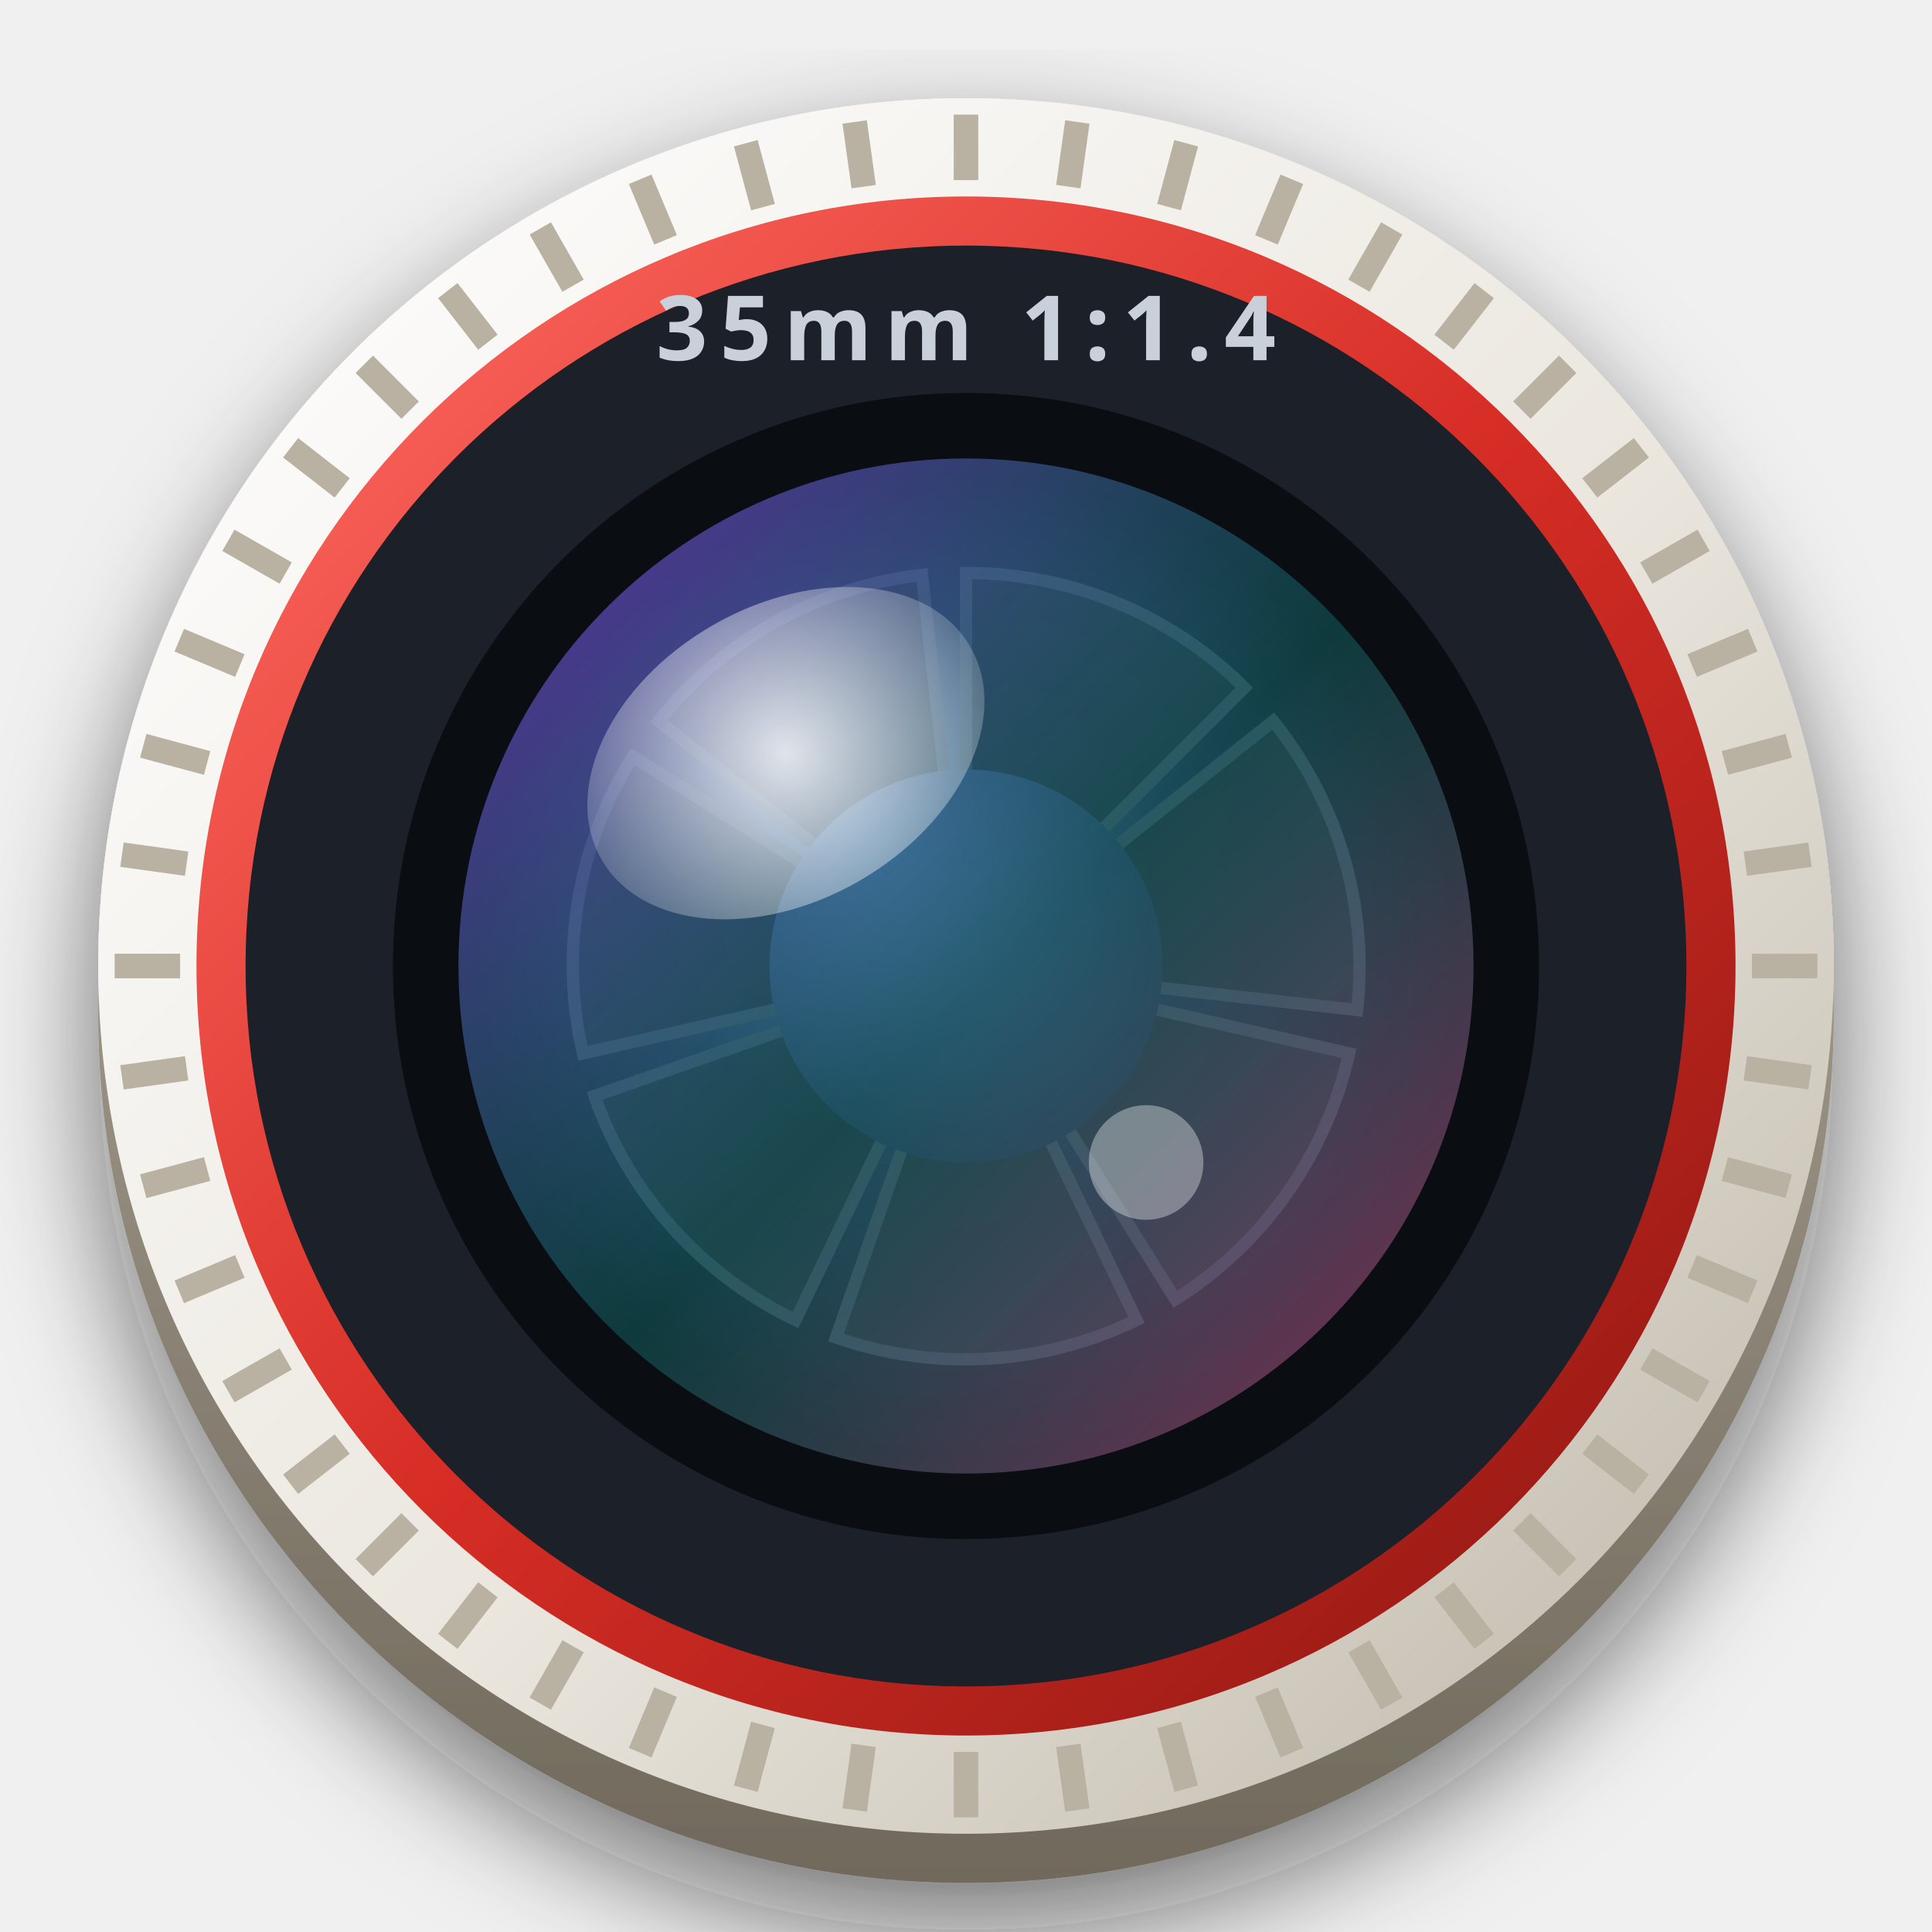
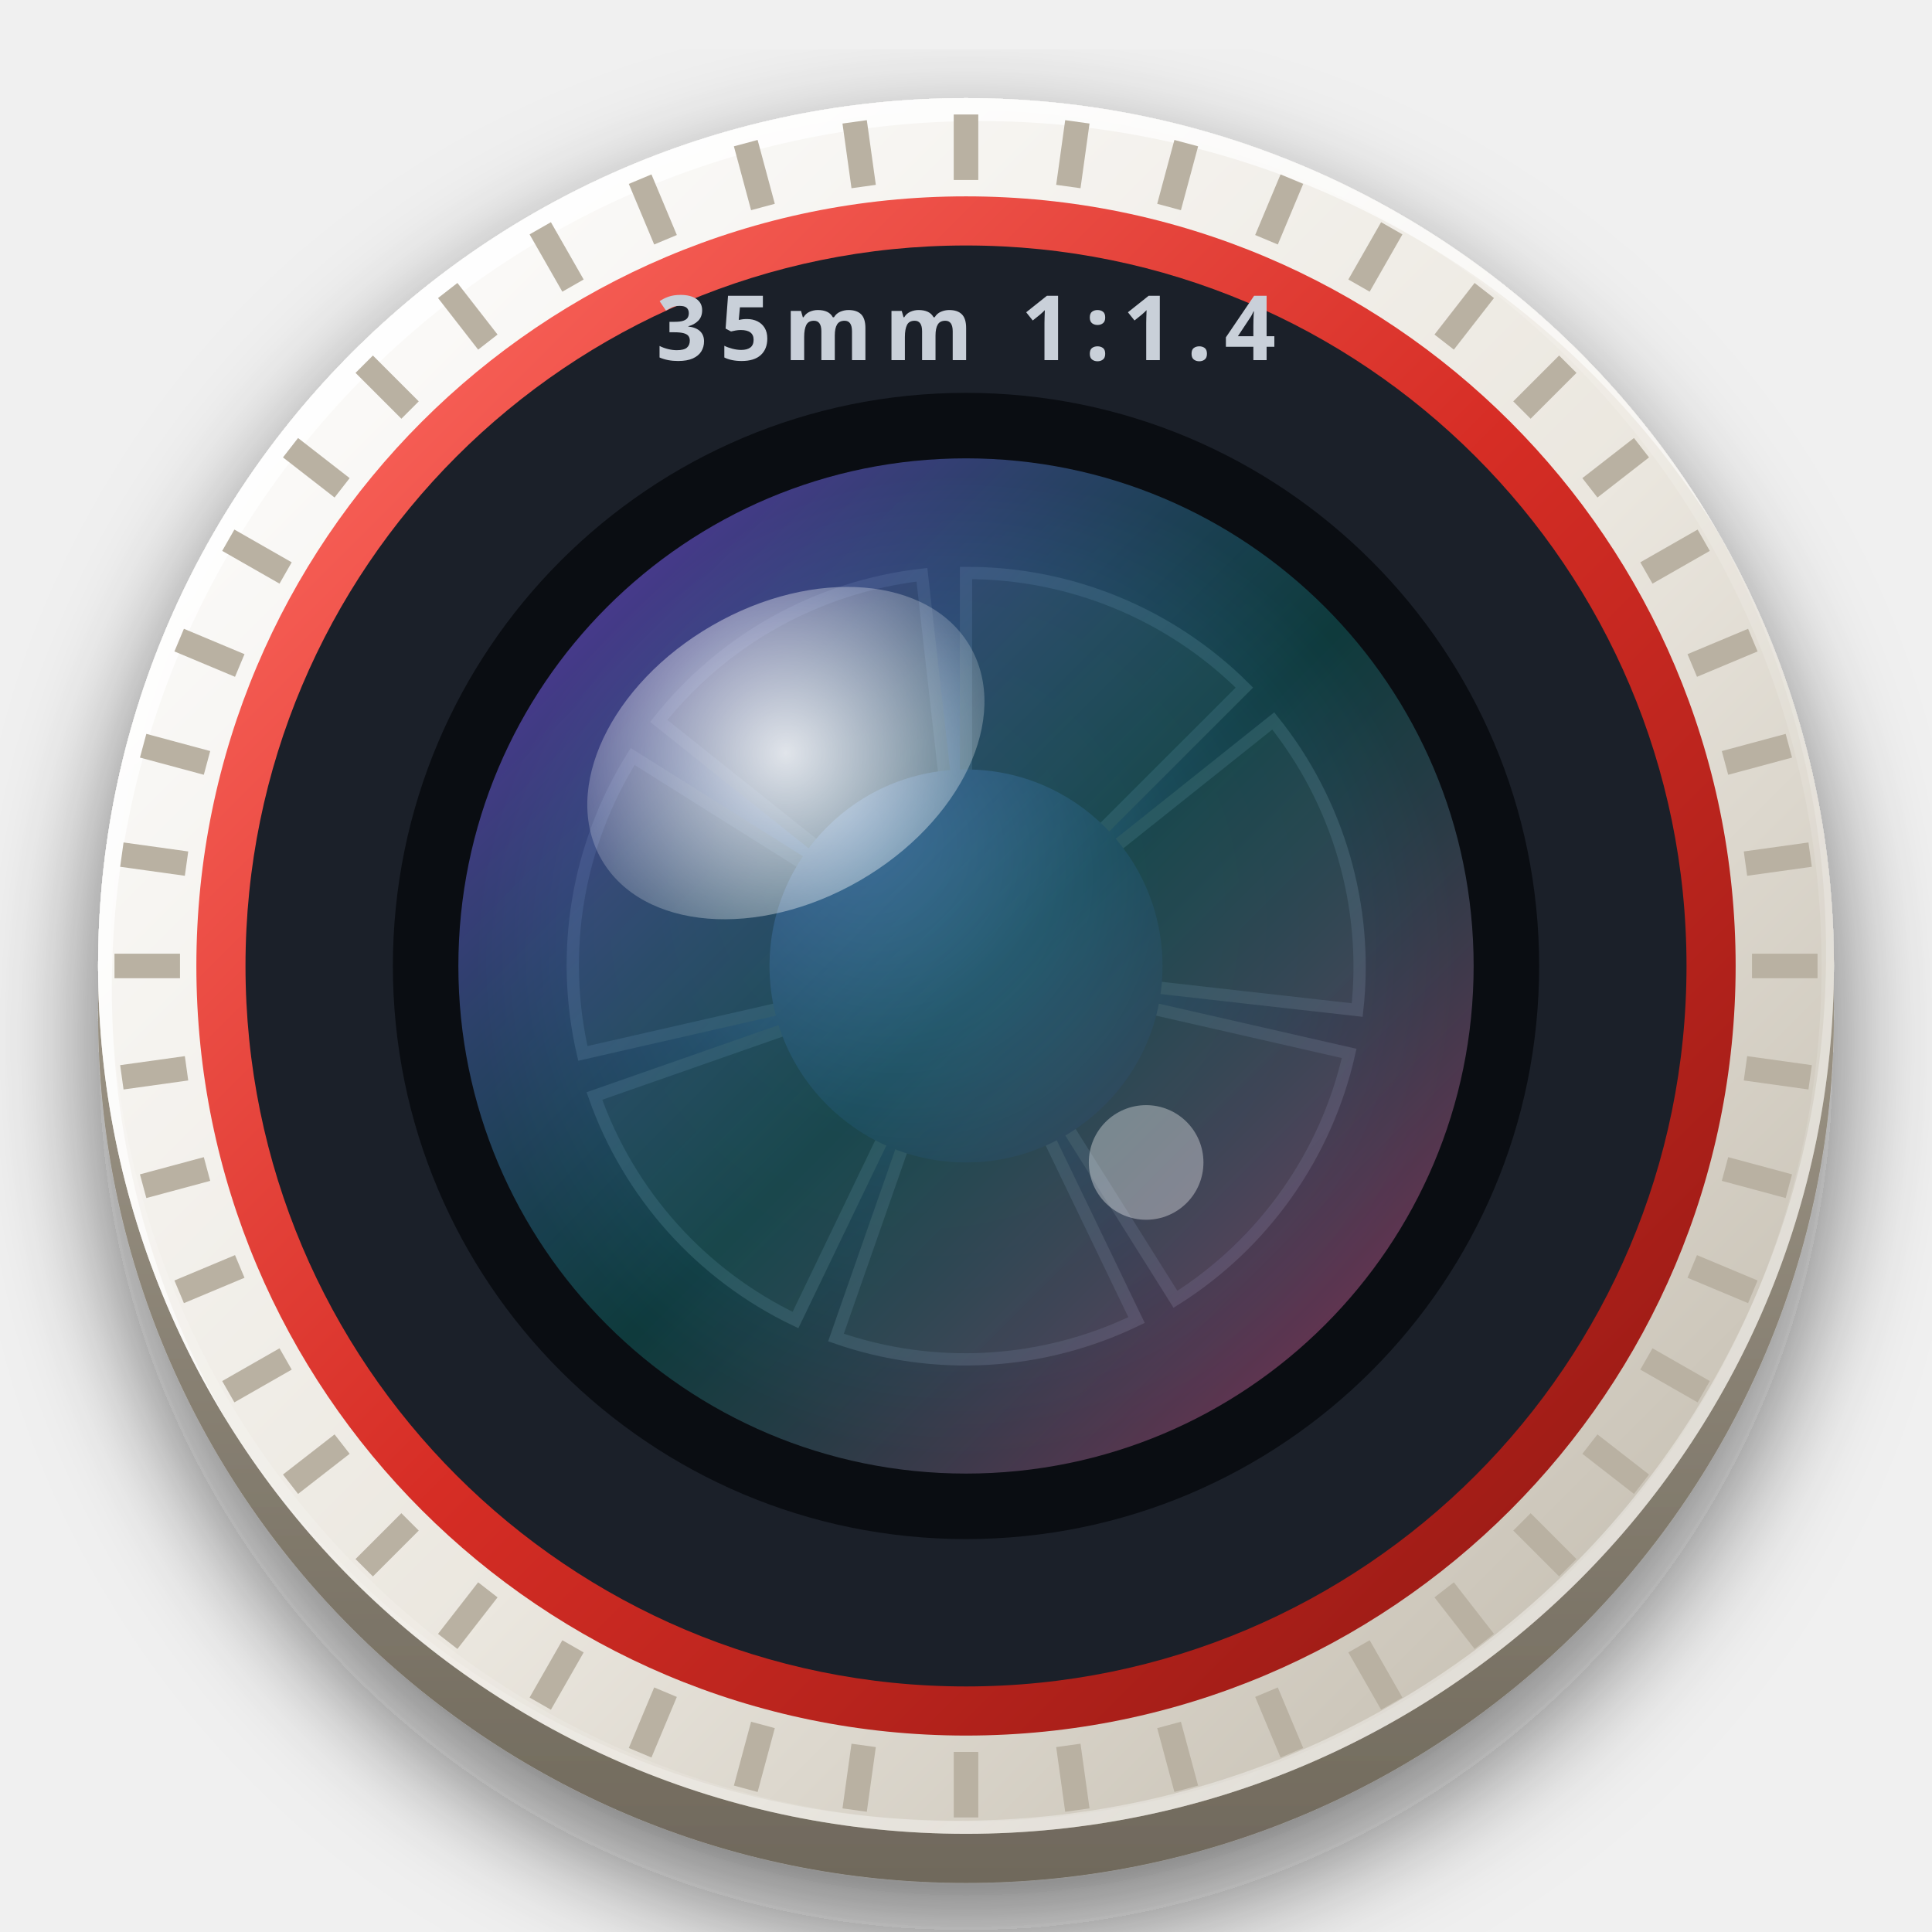
- <svg xmlns="http://www.w3.org/2000/svg" width="236" height="236" viewBox="0 0 236 236" fill="none">
+ <svg xmlns="http://www.w3.org/2000/svg" width="236" height="236" viewBox="0.017 0.017 235.965 235.975" preserveAspectRatio="none">
  <defs>
-     <linearGradient id="ln_body" x1="20" y1="20" x2="216" y2="216" gradientUnits="userSpaceOnUse">
-       <stop offset="0" stop-color="#ffffff" />
-       <stop offset="0.55" stop-color="#ebe7df" />
-       <stop offset="1" stop-color="#bfb8aa" />
-     </linearGradient>
-     <linearGradient id="ln_side" x1="0" y1="100" x2="0" y2="232" gradientUnits="userSpaceOnUse">
-       <stop offset="0" stop-color="#a39b8c" />
-       <stop offset="1" stop-color="#6f685b" />
-     </linearGradient>
-     <linearGradient id="ln_ring" x1="30" y1="30" x2="206" y2="206" gradientUnits="userSpaceOnUse">
-       <stop offset="0" stop-color="#ff6b62" />
-       <stop offset="0.5" stop-color="#d62d25" />
-       <stop offset="1" stop-color="#8f1712" />
-     </linearGradient>
-     <radialGradient id="ln_glass" cx="118" cy="118" r="60" fx="104" fy="100" gradientUnits="userSpaceOnUse">
-       <stop offset="0" stop-color="#3a4f7a" />
-       <stop offset="0.55" stop-color="#141e33" />
-       <stop offset="1" stop-color="#05080e" />
-     </radialGradient>
-     <radialGradient id="ln_glint" cx="96" cy="92" r="34" gradientUnits="userSpaceOnUse">
-       <stop offset="0" stop-color="white" stop-opacity="0.85" />
-       <stop offset="1" stop-color="white" stop-opacity="0" />
-     </radialGradient>
-     <linearGradient id="ln_coat" x1="70" y1="70" x2="170" y2="170" gradientUnits="userSpaceOnUse">
-       <stop offset="0" stop-color="#8a5cff" stop-opacity="0.55" />
-       <stop offset="0.5" stop-color="#2ad0c8" stop-opacity="0.25" />
-       <stop offset="1" stop-color="#ff5fa8" stop-opacity="0.45" />
-     </linearGradient>
-     <filter id="lnshadow" x="-20" y="-20" width="276" height="276" filterUnits="userSpaceOnUse" color-interpolation-filters="sRGB">
+     <filter id="shadow1" x="-20" y="-20" width="276" height="276" filterUnits="userSpaceOnUse" color-interpolation-filters="sRGB">
      <feDropShadow dx="0" dy="6" stdDeviation="7" flood-color="#080d1a" flood-opacity="0.55" />
    </filter>
  </defs>
-   <g filter="url(#lnshadow)">
-     <circle cx="118" cy="124" r="106" fill="url(#ln_side)" />
-     <circle cx="118" cy="118" r="106" fill="url(#ln_body)" />
-   </g>
-   <line x1="214.0" y1="118.0" x2="222.0" y2="118.0" stroke="#b9b1a2" stroke-width="3" />
-   <line x1="213.2" y1="130.5" x2="221.1" y2="131.6" stroke="#b9b1a2" stroke-width="3" />
-   <line x1="210.7" y1="142.8" x2="218.5" y2="144.9" stroke="#b9b1a2" stroke-width="3" />
-   <line x1="206.7" y1="154.7" x2="214.1" y2="157.8" stroke="#b9b1a2" stroke-width="3" />
-   <line x1="201.1" y1="166.0" x2="208.1" y2="170.0" stroke="#b9b1a2" stroke-width="3" />
-   <line x1="194.2" y1="176.4" x2="200.5" y2="181.3" stroke="#b9b1a2" stroke-width="3" />
-   <line x1="185.9" y1="185.9" x2="191.5" y2="191.5" stroke="#b9b1a2" stroke-width="3" />
-   <line x1="176.4" y1="194.2" x2="181.3" y2="200.5" stroke="#b9b1a2" stroke-width="3" />
-   <line x1="166.0" y1="201.1" x2="170.0" y2="208.1" stroke="#b9b1a2" stroke-width="3" />
-   <line x1="154.7" y1="206.7" x2="157.8" y2="214.1" stroke="#b9b1a2" stroke-width="3" />
-   <line x1="142.8" y1="210.7" x2="144.9" y2="218.5" stroke="#b9b1a2" stroke-width="3" />
-   <line x1="130.5" y1="213.2" x2="131.6" y2="221.1" stroke="#b9b1a2" stroke-width="3" />
-   <line x1="118.0" y1="214.0" x2="118.0" y2="222.0" stroke="#b9b1a2" stroke-width="3" />
-   <line x1="105.5" y1="213.2" x2="104.4" y2="221.1" stroke="#b9b1a2" stroke-width="3" />
-   <line x1="93.2" y1="210.7" x2="91.1" y2="218.5" stroke="#b9b1a2" stroke-width="3" />
-   <line x1="81.3" y1="206.7" x2="78.2" y2="214.1" stroke="#b9b1a2" stroke-width="3" />
-   <line x1="70.0" y1="201.1" x2="66.0" y2="208.1" stroke="#b9b1a2" stroke-width="3" />
-   <line x1="59.6" y1="194.2" x2="54.7" y2="200.5" stroke="#b9b1a2" stroke-width="3" />
-   <line x1="50.1" y1="185.9" x2="44.5" y2="191.5" stroke="#b9b1a2" stroke-width="3" />
-   <line x1="41.8" y1="176.4" x2="35.5" y2="181.3" stroke="#b9b1a2" stroke-width="3" />
-   <line x1="34.9" y1="166.0" x2="27.9" y2="170.0" stroke="#b9b1a2" stroke-width="3" />
-   <line x1="29.3" y1="154.7" x2="21.9" y2="157.8" stroke="#b9b1a2" stroke-width="3" />
-   <line x1="25.3" y1="142.8" x2="17.5" y2="144.9" stroke="#b9b1a2" stroke-width="3" />
-   <line x1="22.8" y1="130.5" x2="14.9" y2="131.6" stroke="#b9b1a2" stroke-width="3" />
-   <line x1="22.0" y1="118.0" x2="14.0" y2="118.0" stroke="#b9b1a2" stroke-width="3" />
-   <line x1="22.8" y1="105.5" x2="14.9" y2="104.4" stroke="#b9b1a2" stroke-width="3" />
-   <line x1="25.3" y1="93.2" x2="17.5" y2="91.1" stroke="#b9b1a2" stroke-width="3" />
-   <line x1="29.3" y1="81.3" x2="21.9" y2="78.2" stroke="#b9b1a2" stroke-width="3" />
-   <line x1="34.9" y1="70.0" x2="27.9" y2="66.0" stroke="#b9b1a2" stroke-width="3" />
-   <line x1="41.8" y1="59.6" x2="35.5" y2="54.7" stroke="#b9b1a2" stroke-width="3" />
-   <line x1="50.1" y1="50.1" x2="44.5" y2="44.5" stroke="#b9b1a2" stroke-width="3" />
-   <line x1="59.6" y1="41.8" x2="54.7" y2="35.5" stroke="#b9b1a2" stroke-width="3" />
-   <line x1="70.0" y1="34.9" x2="66.0" y2="27.9" stroke="#b9b1a2" stroke-width="3" />
-   <line x1="81.3" y1="29.3" x2="78.2" y2="21.9" stroke="#b9b1a2" stroke-width="3" />
-   <line x1="93.2" y1="25.3" x2="91.1" y2="17.5" stroke="#b9b1a2" stroke-width="3" />
-   <line x1="105.5" y1="22.8" x2="104.4" y2="14.9" stroke="#b9b1a2" stroke-width="3" />
-   <line x1="118.0" y1="22.0" x2="118.0" y2="14.0" stroke="#b9b1a2" stroke-width="3" />
-   <line x1="130.5" y1="22.8" x2="131.6" y2="14.9" stroke="#b9b1a2" stroke-width="3" />
-   <line x1="142.8" y1="25.3" x2="144.9" y2="17.5" stroke="#b9b1a2" stroke-width="3" />
-   <line x1="154.7" y1="29.3" x2="157.8" y2="21.9" stroke="#b9b1a2" stroke-width="3" />
-   <line x1="166.0" y1="34.9" x2="170.0" y2="27.9" stroke="#b9b1a2" stroke-width="3" />
-   <line x1="176.4" y1="41.8" x2="181.3" y2="35.5" stroke="#b9b1a2" stroke-width="3" />
-   <line x1="185.9" y1="50.1" x2="191.5" y2="44.5" stroke="#b9b1a2" stroke-width="3" />
-   <line x1="194.2" y1="59.6" x2="200.5" y2="54.7" stroke="#b9b1a2" stroke-width="3" />
-   <line x1="201.1" y1="70.0" x2="208.1" y2="66.0" stroke="#b9b1a2" stroke-width="3" />
-   <line x1="206.7" y1="81.3" x2="214.1" y2="78.2" stroke="#b9b1a2" stroke-width="3" />
-   <line x1="210.7" y1="93.2" x2="218.5" y2="91.1" stroke="#b9b1a2" stroke-width="3" />
-   <line x1="213.2" y1="105.5" x2="221.1" y2="104.4" stroke="#b9b1a2" stroke-width="3" />
-   <circle cx="118" cy="118" r="94" fill="url(#ln_ring)" />
-   <circle cx="118" cy="118" r="88" fill="#1b2029" />
-   <text x="118" y="44" text-anchor="middle" font-family="Sans" font-weight="600" font-size="11" fill="#c9d0d9" letter-spacing="1.5">35mm  1:1.4</text>
-   <circle cx="118" cy="118" r="70" fill="#0a0d12" />
-   <circle cx="118" cy="118" r="62" fill="url(#ln_glass)" />
-   <g opacity="0.9">
-     <path d="M118 118 L118 70 A48 48 0 0 1 152 84 Z" fill="#141a22" stroke="#2a3340" stroke-width="1.5" transform="rotate(0.0 118 118)" />
-     <path d="M118 118 L118 70 A48 48 0 0 1 152 84 Z" fill="#141a22" stroke="#2a3340" stroke-width="1.5" transform="rotate(51.42857 118 118)" />
-     <path d="M118 118 L118 70 A48 48 0 0 1 152 84 Z" fill="#141a22" stroke="#2a3340" stroke-width="1.5" transform="rotate(102.8571 118 118)" />
-     <path d="M118 118 L118 70 A48 48 0 0 1 152 84 Z" fill="#141a22" stroke="#2a3340" stroke-width="1.5" transform="rotate(154.2857 118 118)" />
-     <path d="M118 118 L118 70 A48 48 0 0 1 152 84 Z" fill="#141a22" stroke="#2a3340" stroke-width="1.5" transform="rotate(205.7143 118 118)" />
-     <path d="M118 118 L118 70 A48 48 0 0 1 152 84 Z" fill="#141a22" stroke="#2a3340" stroke-width="1.5" transform="rotate(257.1429 118 118)" />
-     <path d="M118 118 L118 70 A48 48 0 0 1 152 84 Z" fill="#141a22" stroke="#2a3340" stroke-width="1.5" transform="rotate(308.5714 118 118)" />
-   </g>
-   <circle cx="118" cy="118" r="24" fill="url(#ln_glass)" />
-   <circle cx="118" cy="118" r="62" fill="url(#ln_coat)" />
-   <ellipse cx="96" cy="92" rx="26" ry="18" fill="url(#ln_glint)" transform="rotate(-30 96 92)" />
-   <circle cx="140" cy="142" r="7" fill="white" opacity="0.35" />
+   <g filter="url(#shadow1)">
+     <g fill="none">
+       <defs>
+         <linearGradient id="l2-ln_side" x1="0" y1="100" x2="0" y2="232" gradientUnits="userSpaceOnUse">
+           <stop offset="0" stop-color="#a39b8c" />
+           <stop offset="1" stop-color="#6f685b" />
+         </linearGradient>
+       </defs>
+       <circle cx="118" cy="124" r="106" fill="url(#l2-ln_side)" />
+     </g>
+     <g fill="none">
+       <defs>
+         <linearGradient id="l3-ln_body" x1="20" y1="20" x2="216" y2="216" gradientUnits="userSpaceOnUse">
+           <stop offset="0" stop-color="#ffffff" />
+           <stop offset="0.55" stop-color="#ebe7df" />
+           <stop offset="1" stop-color="#bfb8aa" />
+         </linearGradient>
+       </defs>
+       <circle cx="118" cy="118" r="106" fill="url(#l3-ln_body)" />
+     </g>
+     <defs>
+       <clipPath id="rim4">
+         <path d="M12 118A106 106 0 1 0 224 118A106 106 0 1 0 12 118Z" clip-rule="nonzero" />
+       </clipPath>
+       <linearGradient id="rim4g0" x1="12" y1="12" x2="171" y2="224" gradientUnits="userSpaceOnUse">
+         <stop offset="0" stop-color="#ffffff" stop-opacity="0.200" />
+         <stop offset="1" stop-color="#ffffff" stop-opacity="0.100" />
+       </linearGradient>
+       <linearGradient id="rim4g1" x1="12" y1="12" x2="171" y2="224" gradientUnits="userSpaceOnUse">
+         <stop offset="0" stop-color="#ffffff" stop-opacity="0.950" />
+         <stop offset="0.45" stop-color="#ffffff" stop-opacity="0.600" />
+         <stop offset="1" stop-color="#ffffff" stop-opacity="0.250" />
+       </linearGradient>
+       <linearGradient id="rim4g2" x1="12" y1="12" x2="171" y2="224" gradientUnits="userSpaceOnUse">
+         <stop offset="0" stop-color="#ffffff" stop-opacity="0.050" />
+         <stop offset="0.7" stop-color="#ffffff" stop-opacity="0.150" />
+         <stop offset="1" stop-color="#ffffff" stop-opacity="0.420" />
+       </linearGradient>
+     </defs>
+     <g clip-path="url(#rim4)">
+       <path d="M12 118A106 106 0 1 0 224 118A106 106 0 1 0 12 118Z" fill="none" stroke="url(#rim4g0)" stroke-width="3" />
+       <path d="M12 118A106 106 0 1 0 224 118A106 106 0 1 0 12 118ZM13.68 120.8 A106 106 0 1 0 225.68 120.8 A106 106 0 1 0 13.68 120.8 Z" fill="url(#rim4g1)" fill-rule="evenodd" />
+       <path d="M12 118A106 106 0 1 0 224 118A106 106 0 1 0 12 118ZM11.04 116.4 A106 106 0 1 0 223.04 116.4 A106 106 0 1 0 11.04 116.4 Z" fill="url(#rim4g2)" fill-rule="evenodd" />
+     </g>
+   </g>
+   <g fill="none">
+     <line x1="214.0" y1="118.0" x2="222.0" y2="118.0" stroke="#b9b1a2" stroke-width="3" />
+   </g>
+   <g fill="none">
+     <line x1="213.2" y1="130.5" x2="221.1" y2="131.6" stroke="#b9b1a2" stroke-width="3" />
+   </g>
+   <g fill="none">
+     <line x1="210.7" y1="142.8" x2="218.5" y2="144.9" stroke="#b9b1a2" stroke-width="3" />
+   </g>
+   <g fill="none">
+     <line x1="206.7" y1="154.7" x2="214.1" y2="157.8" stroke="#b9b1a2" stroke-width="3" />
+   </g>
+   <g fill="none">
+     <line x1="201.1" y1="166.0" x2="208.1" y2="170.0" stroke="#b9b1a2" stroke-width="3" />
+   </g>
+   <g fill="none">
+     <line x1="194.2" y1="176.4" x2="200.5" y2="181.3" stroke="#b9b1a2" stroke-width="3" />
+   </g>
+   <g fill="none">
+     <line x1="185.9" y1="185.9" x2="191.5" y2="191.5" stroke="#b9b1a2" stroke-width="3" />
+   </g>
+   <g fill="none">
+     <line x1="176.4" y1="194.2" x2="181.3" y2="200.5" stroke="#b9b1a2" stroke-width="3" />
+   </g>
+   <g fill="none">
+     <line x1="166.0" y1="201.1" x2="170.0" y2="208.1" stroke="#b9b1a2" stroke-width="3" />
+   </g>
+   <g fill="none">
+     <line x1="154.7" y1="206.7" x2="157.8" y2="214.1" stroke="#b9b1a2" stroke-width="3" />
+   </g>
+   <g fill="none">
+     <line x1="142.8" y1="210.7" x2="144.9" y2="218.5" stroke="#b9b1a2" stroke-width="3" />
+   </g>
+   <g fill="none">
+     <line x1="130.5" y1="213.2" x2="131.6" y2="221.1" stroke="#b9b1a2" stroke-width="3" />
+   </g>
+   <g fill="none">
+     <line x1="118.0" y1="214.0" x2="118.0" y2="222.0" stroke="#b9b1a2" stroke-width="3" />
+   </g>
+   <g fill="none">
+     <line x1="105.5" y1="213.2" x2="104.4" y2="221.1" stroke="#b9b1a2" stroke-width="3" />
+   </g>
+   <g fill="none">
+     <line x1="93.2" y1="210.7" x2="91.1" y2="218.5" stroke="#b9b1a2" stroke-width="3" />
+   </g>
+   <g fill="none">
+     <line x1="81.3" y1="206.7" x2="78.2" y2="214.1" stroke="#b9b1a2" stroke-width="3" />
+   </g>
+   <g fill="none">
+     <line x1="70.0" y1="201.1" x2="66.0" y2="208.1" stroke="#b9b1a2" stroke-width="3" />
+   </g>
+   <g fill="none">
+     <line x1="59.6" y1="194.2" x2="54.7" y2="200.5" stroke="#b9b1a2" stroke-width="3" />
+   </g>
+   <g fill="none">
+     <line x1="50.1" y1="185.9" x2="44.5" y2="191.5" stroke="#b9b1a2" stroke-width="3" />
+   </g>
+   <g fill="none">
+     <line x1="41.8" y1="176.4" x2="35.5" y2="181.3" stroke="#b9b1a2" stroke-width="3" />
+   </g>
+   <g fill="none">
+     <line x1="34.9" y1="166.0" x2="27.9" y2="170.0" stroke="#b9b1a2" stroke-width="3" />
+   </g>
+   <g fill="none">
+     <line x1="29.3" y1="154.7" x2="21.9" y2="157.8" stroke="#b9b1a2" stroke-width="3" />
+   </g>
+   <g fill="none">
+     <line x1="25.3" y1="142.8" x2="17.5" y2="144.9" stroke="#b9b1a2" stroke-width="3" />
+   </g>
+   <g fill="none">
+     <line x1="22.8" y1="130.5" x2="14.9" y2="131.6" stroke="#b9b1a2" stroke-width="3" />
+   </g>
+   <g fill="none">
+     <line x1="22.0" y1="118.0" x2="14.0" y2="118.0" stroke="#b9b1a2" stroke-width="3" />
+   </g>
+   <g fill="none">
+     <line x1="22.8" y1="105.5" x2="14.9" y2="104.4" stroke="#b9b1a2" stroke-width="3" />
+   </g>
+   <g fill="none">
+     <line x1="25.3" y1="93.2" x2="17.5" y2="91.1" stroke="#b9b1a2" stroke-width="3" />
+   </g>
+   <g fill="none">
+     <line x1="29.3" y1="81.3" x2="21.9" y2="78.2" stroke="#b9b1a2" stroke-width="3" />
+   </g>
+   <g fill="none">
+     <line x1="34.9" y1="70.0" x2="27.9" y2="66.0" stroke="#b9b1a2" stroke-width="3" />
+   </g>
+   <g fill="none">
+     <line x1="41.8" y1="59.6" x2="35.5" y2="54.7" stroke="#b9b1a2" stroke-width="3" />
+   </g>
+   <g fill="none">
+     <line x1="50.1" y1="50.1" x2="44.5" y2="44.5" stroke="#b9b1a2" stroke-width="3" />
+   </g>
+   <g fill="none">
+     <line x1="59.6" y1="41.8" x2="54.7" y2="35.5" stroke="#b9b1a2" stroke-width="3" />
+   </g>
+   <g fill="none">
+     <line x1="70.0" y1="34.9" x2="66.0" y2="27.9" stroke="#b9b1a2" stroke-width="3" />
+   </g>
+   <g fill="none">
+     <line x1="81.3" y1="29.3" x2="78.2" y2="21.9" stroke="#b9b1a2" stroke-width="3" />
+   </g>
+   <g fill="none">
+     <line x1="93.2" y1="25.3" x2="91.1" y2="17.5" stroke="#b9b1a2" stroke-width="3" />
+   </g>
+   <g fill="none">
+     <line x1="105.5" y1="22.8" x2="104.4" y2="14.9" stroke="#b9b1a2" stroke-width="3" />
+   </g>
+   <g fill="none">
+     <line x1="118.0" y1="22.0" x2="118.0" y2="14.0" stroke="#b9b1a2" stroke-width="3" />
+   </g>
+   <g fill="none">
+     <line x1="130.5" y1="22.8" x2="131.6" y2="14.9" stroke="#b9b1a2" stroke-width="3" />
+   </g>
+   <g fill="none">
+     <line x1="142.8" y1="25.3" x2="144.9" y2="17.5" stroke="#b9b1a2" stroke-width="3" />
+   </g>
+   <g fill="none">
+     <line x1="154.7" y1="29.3" x2="157.8" y2="21.9" stroke="#b9b1a2" stroke-width="3" />
+   </g>
+   <g fill="none">
+     <line x1="166.0" y1="34.9" x2="170.0" y2="27.9" stroke="#b9b1a2" stroke-width="3" />
+   </g>
+   <g fill="none">
+     <line x1="176.4" y1="41.8" x2="181.3" y2="35.5" stroke="#b9b1a2" stroke-width="3" />
+   </g>
+   <g fill="none">
+     <line x1="185.9" y1="50.1" x2="191.5" y2="44.5" stroke="#b9b1a2" stroke-width="3" />
+   </g>
+   <g fill="none">
+     <line x1="194.2" y1="59.6" x2="200.5" y2="54.7" stroke="#b9b1a2" stroke-width="3" />
+   </g>
+   <g fill="none">
+     <line x1="201.1" y1="70.0" x2="208.1" y2="66.0" stroke="#b9b1a2" stroke-width="3" />
+   </g>
+   <g fill="none">
+     <line x1="206.7" y1="81.3" x2="214.1" y2="78.2" stroke="#b9b1a2" stroke-width="3" />
+   </g>
+   <g fill="none">
+     <line x1="210.7" y1="93.2" x2="218.5" y2="91.1" stroke="#b9b1a2" stroke-width="3" />
+   </g>
+   <g fill="none">
+     <line x1="213.2" y1="105.5" x2="221.1" y2="104.4" stroke="#b9b1a2" stroke-width="3" />
+   </g>
+   <g fill="none">
+     <defs>
+       <linearGradient id="l53-ln_ring" x1="30" y1="30" x2="206" y2="206" gradientUnits="userSpaceOnUse">
+         <stop offset="0" stop-color="#ff6b62" />
+         <stop offset="0.5" stop-color="#d62d25" />
+         <stop offset="1" stop-color="#8f1712" />
+       </linearGradient>
+     </defs>
+     <circle cx="118" cy="118" r="94" fill="url(#l53-ln_ring)" />
+   </g>
+   <g fill="none">
+     <circle cx="118" cy="118" r="88" fill="#1b2029" />
+   </g>
+   <g fill="none">
+     <path d="M85.774 37.906C85.774 38.449 85.611 38.881 85.285 39.204C84.959 39.527 84.557 39.747 84.08 39.864L84.08 39.897C84.711 39.97 85.189 40.161 85.516 40.469C85.842 40.777 86.005 41.191 86.005 41.712C86.005 42.167 85.893 42.576 85.67 42.938C85.446 43.301 85.101 43.587 84.636 43.797C84.17 44.006 83.571 44.11 82.837 44.11C81.987 44.11 81.231 43.967 80.571 43.681L80.571 42.273C80.909 42.442 81.263 42.57 81.633 42.658C82.003 42.746 82.346 42.79 82.661 42.79C83.255 42.79 83.671 42.687 83.91 42.482C84.148 42.277 84.267 41.987 84.267 41.613C84.267 41.393 84.212 41.208 84.102 41.058C83.992 40.907 83.8 40.794 83.525 40.717C83.25 40.64 82.867 40.601 82.375 40.601L81.781 40.601L81.781 39.325L82.386 39.325C82.87 39.325 83.239 39.279 83.492 39.188C83.745 39.096 83.917 38.971 84.009 38.813C84.1 38.656 84.146 38.474 84.146 38.269C84.146 37.99 84.06 37.772 83.888 37.614C83.716 37.457 83.428 37.378 83.024 37.378C82.65 37.378 82.326 37.442 82.051 37.571C81.776 37.699 81.543 37.825 81.352 37.95L80.582 36.806C80.89 36.586 81.251 36.403 81.666 36.256C82.08 36.109 82.573 36.036 83.145 36.036C83.952 36.036 84.592 36.199 85.065 36.525C85.538 36.852 85.774 37.312 85.774 37.906ZM91.245 38.984C91.722 38.984 92.147 39.076 92.521 39.259C92.895 39.442 93.19 39.71 93.407 40.062C93.623 40.414 93.731 40.85 93.731 41.371C93.731 42.222 93.467 42.891 92.939 43.379C92.411 43.866 91.63 44.11 90.596 44.11C90.186 44.11 89.799 44.073 89.436 44C89.073 43.927 88.756 43.82 88.484 43.681L88.484 42.251C88.756 42.39 89.082 42.51 89.463 42.609C89.845 42.708 90.204 42.757 90.541 42.757C91.033 42.757 91.408 42.656 91.669 42.455C91.929 42.253 92.059 41.939 92.059 41.514C92.059 40.722 91.535 40.326 90.486 40.326C90.281 40.326 90.068 40.346 89.848 40.386C89.628 40.427 89.445 40.465 89.298 40.502L88.638 40.15L88.935 36.146L93.192 36.146L93.192 37.554L90.387 37.554L90.244 39.094C90.369 39.072 90.503 39.048 90.646 39.023C90.789 38.997 90.989 38.984 91.245 38.984ZM103.646 37.884C104.328 37.884 104.843 38.058 105.192 38.407C105.54 38.755 105.714 39.314 105.714 40.084L105.714 44L104.075 44L104.075 40.491C104.075 39.626 103.775 39.193 103.173 39.193C102.741 39.193 102.433 39.347 102.249 39.655C102.066 39.963 101.974 40.407 101.974 40.986L101.974 44L100.335 44L100.335 40.491C100.335 39.626 100.034 39.193 99.433 39.193C98.979 39.193 98.665 39.364 98.493 39.705C98.32 40.046 98.234 40.535 98.234 41.173L98.234 44L96.595 44L96.595 37.994L97.849 37.994L98.069 38.764L98.157 38.764C98.341 38.456 98.592 38.232 98.911 38.093C99.23 37.954 99.562 37.884 99.906 37.884C100.346 37.884 100.72 37.956 101.028 38.099C101.336 38.242 101.571 38.463 101.732 38.764L101.875 38.764C102.059 38.456 102.314 38.232 102.64 38.093C102.966 37.954 103.302 37.884 103.646 37.884ZM115.948 37.884C116.63 37.884 117.145 38.058 117.493 38.407C117.842 38.755 118.016 39.314 118.016 40.084L118.016 44L116.377 44L116.377 40.491C116.377 39.626 116.076 39.193 115.475 39.193C115.043 39.193 114.734 39.347 114.551 39.655C114.368 39.963 114.276 40.407 114.276 40.986L114.276 44L112.637 44L112.637 40.491C112.637 39.626 112.336 39.193 111.735 39.193C111.28 39.193 110.967 39.364 110.794 39.705C110.622 40.046 110.536 40.535 110.536 41.173L110.536 44L108.897 44L108.897 37.994L110.151 37.994L110.371 38.764L110.459 38.764C110.642 38.456 110.894 38.232 111.213 38.093C111.532 37.954 111.863 37.884 112.208 37.884C112.648 37.884 113.022 37.956 113.33 38.099C113.638 38.242 113.873 38.463 114.034 38.764L114.177 38.764C114.36 38.456 114.615 38.232 114.942 38.093C115.268 37.954 115.603 37.884 115.948 37.884ZM129.244 44L127.583 44L127.583 39.457C127.583 39.266 127.589 39.017 127.6 38.709C127.611 38.401 127.62 38.13 127.627 37.895C127.591 37.939 127.512 38.018 127.391 38.132C127.27 38.245 127.158 38.346 127.055 38.434L126.153 39.16L125.35 38.159L127.88 36.146L129.244 36.146ZM133.12 38.797C133.12 38.46 133.212 38.223 133.395 38.088C133.578 37.952 133.802 37.884 134.066 37.884C134.323 37.884 134.543 37.952 134.726 38.088C134.91 38.223 135.001 38.46 135.001 38.797C135.001 39.12 134.91 39.352 134.726 39.496C134.543 39.639 134.323 39.71 134.066 39.71C133.802 39.71 133.578 39.639 133.395 39.496C133.212 39.352 133.12 39.12 133.12 38.797ZM133.12 43.23C133.12 42.893 133.212 42.656 133.395 42.52C133.578 42.385 133.802 42.317 134.066 42.317C134.323 42.317 134.543 42.385 134.726 42.52C134.91 42.656 135.001 42.893 135.001 43.23C135.001 43.553 134.91 43.786 134.726 43.929C134.543 44.072 134.323 44.143 134.066 44.143C133.802 44.143 133.578 44.072 133.395 43.929C133.212 43.786 133.12 43.553 133.12 43.23ZM141.671 44L140.01 44L140.01 39.457C140.01 39.266 140.015 39.017 140.026 38.709C140.037 38.401 140.047 38.13 140.054 37.895C140.017 37.939 139.939 38.018 139.817 38.132C139.696 38.245 139.585 38.346 139.482 38.434L138.58 39.16L137.777 38.159L140.307 36.146L141.671 36.146ZM145.547 43.23C145.547 42.893 145.638 42.656 145.822 42.52C146.005 42.385 146.229 42.317 146.493 42.317C146.75 42.317 146.97 42.385 147.153 42.52C147.336 42.656 147.428 42.893 147.428 43.23C147.428 43.553 147.336 43.786 147.153 43.929C146.97 44.072 146.75 44.143 146.493 44.143C146.229 44.143 146.005 44.072 145.822 43.929C145.638 43.786 145.547 43.553 145.547 43.23ZM155.66 42.372L154.714 42.372L154.714 44L153.097 44L153.097 42.372L149.742 42.372L149.742 41.217L153.185 36.146L154.714 36.146L154.714 41.085L155.66 41.085ZM153.097 39.754C153.097 39.585 153.1 39.38 153.108 39.138C153.115 38.896 153.124 38.67 153.135 38.461C153.146 38.252 153.155 38.115 153.163 38.049L153.119 38.049C153.053 38.196 152.983 38.339 152.91 38.478C152.836 38.617 152.748 38.76 152.646 38.907L151.205 41.085L153.097 41.085Z" fill="#c9d0d9" />
+   </g>
+   <g fill="none">
+     <circle cx="118" cy="118" r="70" fill="#0a0d12" />
+   </g>
+   <g fill="none">
+     <defs>
+       <radialGradient id="l57-ln_glass" cx="118" cy="118" r="60" fx="104" fy="100" gradientUnits="userSpaceOnUse">
+         <stop offset="0" stop-color="#3a4f7a" />
+         <stop offset="0.55" stop-color="#141e33" />
+         <stop offset="1" stop-color="#05080e" />
+       </radialGradient>
+     </defs>
+     <circle cx="118" cy="118" r="62" fill="url(#l57-ln_glass)" />
+   </g>
+   <g fill="none">
+     <g opacity="0.9">
+       <path d="M118 118 L118 70 A48 48 0 0 1 152 84 Z" fill="#141a22" stroke="#2a3340" stroke-width="1.5" transform="rotate(0.0 118 118)" />
+       <path d="M118 118 L118 70 A48 48 0 0 1 152 84 Z" fill="#141a22" stroke="#2a3340" stroke-width="1.5" transform="rotate(51.42857 118 118)" />
+       <path d="M118 118 L118 70 A48 48 0 0 1 152 84 Z" fill="#141a22" stroke="#2a3340" stroke-width="1.5" transform="rotate(102.8571 118 118)" />
+       <path d="M118 118 L118 70 A48 48 0 0 1 152 84 Z" fill="#141a22" stroke="#2a3340" stroke-width="1.5" transform="rotate(154.2857 118 118)" />
+       <path d="M118 118 L118 70 A48 48 0 0 1 152 84 Z" fill="#141a22" stroke="#2a3340" stroke-width="1.5" transform="rotate(205.7143 118 118)" />
+       <path d="M118 118 L118 70 A48 48 0 0 1 152 84 Z" fill="#141a22" stroke="#2a3340" stroke-width="1.5" transform="rotate(257.1429 118 118)" />
+       <path d="M118 118 L118 70 A48 48 0 0 1 152 84 Z" fill="#141a22" stroke="#2a3340" stroke-width="1.5" transform="rotate(308.5714 118 118)" />
+     </g>
+   </g>
+   <g fill="none">
+     <defs>
+       <radialGradient id="l59-ln_glass" cx="118" cy="118" r="60" fx="104" fy="100" gradientUnits="userSpaceOnUse">
+         <stop offset="0" stop-color="#3a4f7a" />
+         <stop offset="0.55" stop-color="#141e33" />
+         <stop offset="1" stop-color="#05080e" />
+       </radialGradient>
+     </defs>
+     <circle cx="118" cy="118" r="24" fill="url(#l59-ln_glass)" />
+   </g>
+   <g fill="none">
+     <defs>
+       <linearGradient id="l60-ln_coat" x1="70" y1="70" x2="170" y2="170" gradientUnits="userSpaceOnUse">
+         <stop offset="0" stop-color="#8a5cff" stop-opacity="0.55" />
+         <stop offset="0.5" stop-color="#2ad0c8" stop-opacity="0.25" />
+         <stop offset="1" stop-color="#ff5fa8" stop-opacity="0.45" />
+       </linearGradient>
+     </defs>
+     <circle cx="118" cy="118" r="62" fill="url(#l60-ln_coat)" />
+   </g>
+   <g fill="none">
+     <defs>
+       <radialGradient id="l61-ln_glint" cx="96" cy="92" r="34" gradientUnits="userSpaceOnUse">
+         <stop offset="0" stop-color="white" stop-opacity="0.85" />
+         <stop offset="1" stop-color="white" stop-opacity="0" />
+       </radialGradient>
+     </defs>
+     <ellipse cx="96" cy="92" rx="26" ry="18" fill="url(#l61-ln_glint)" transform="rotate(-30 96 92)" />
+   </g>
+   <g fill="none">
+     <circle cx="140" cy="142" r="7" fill="white" opacity="0.35" />
+   </g>
</svg>
